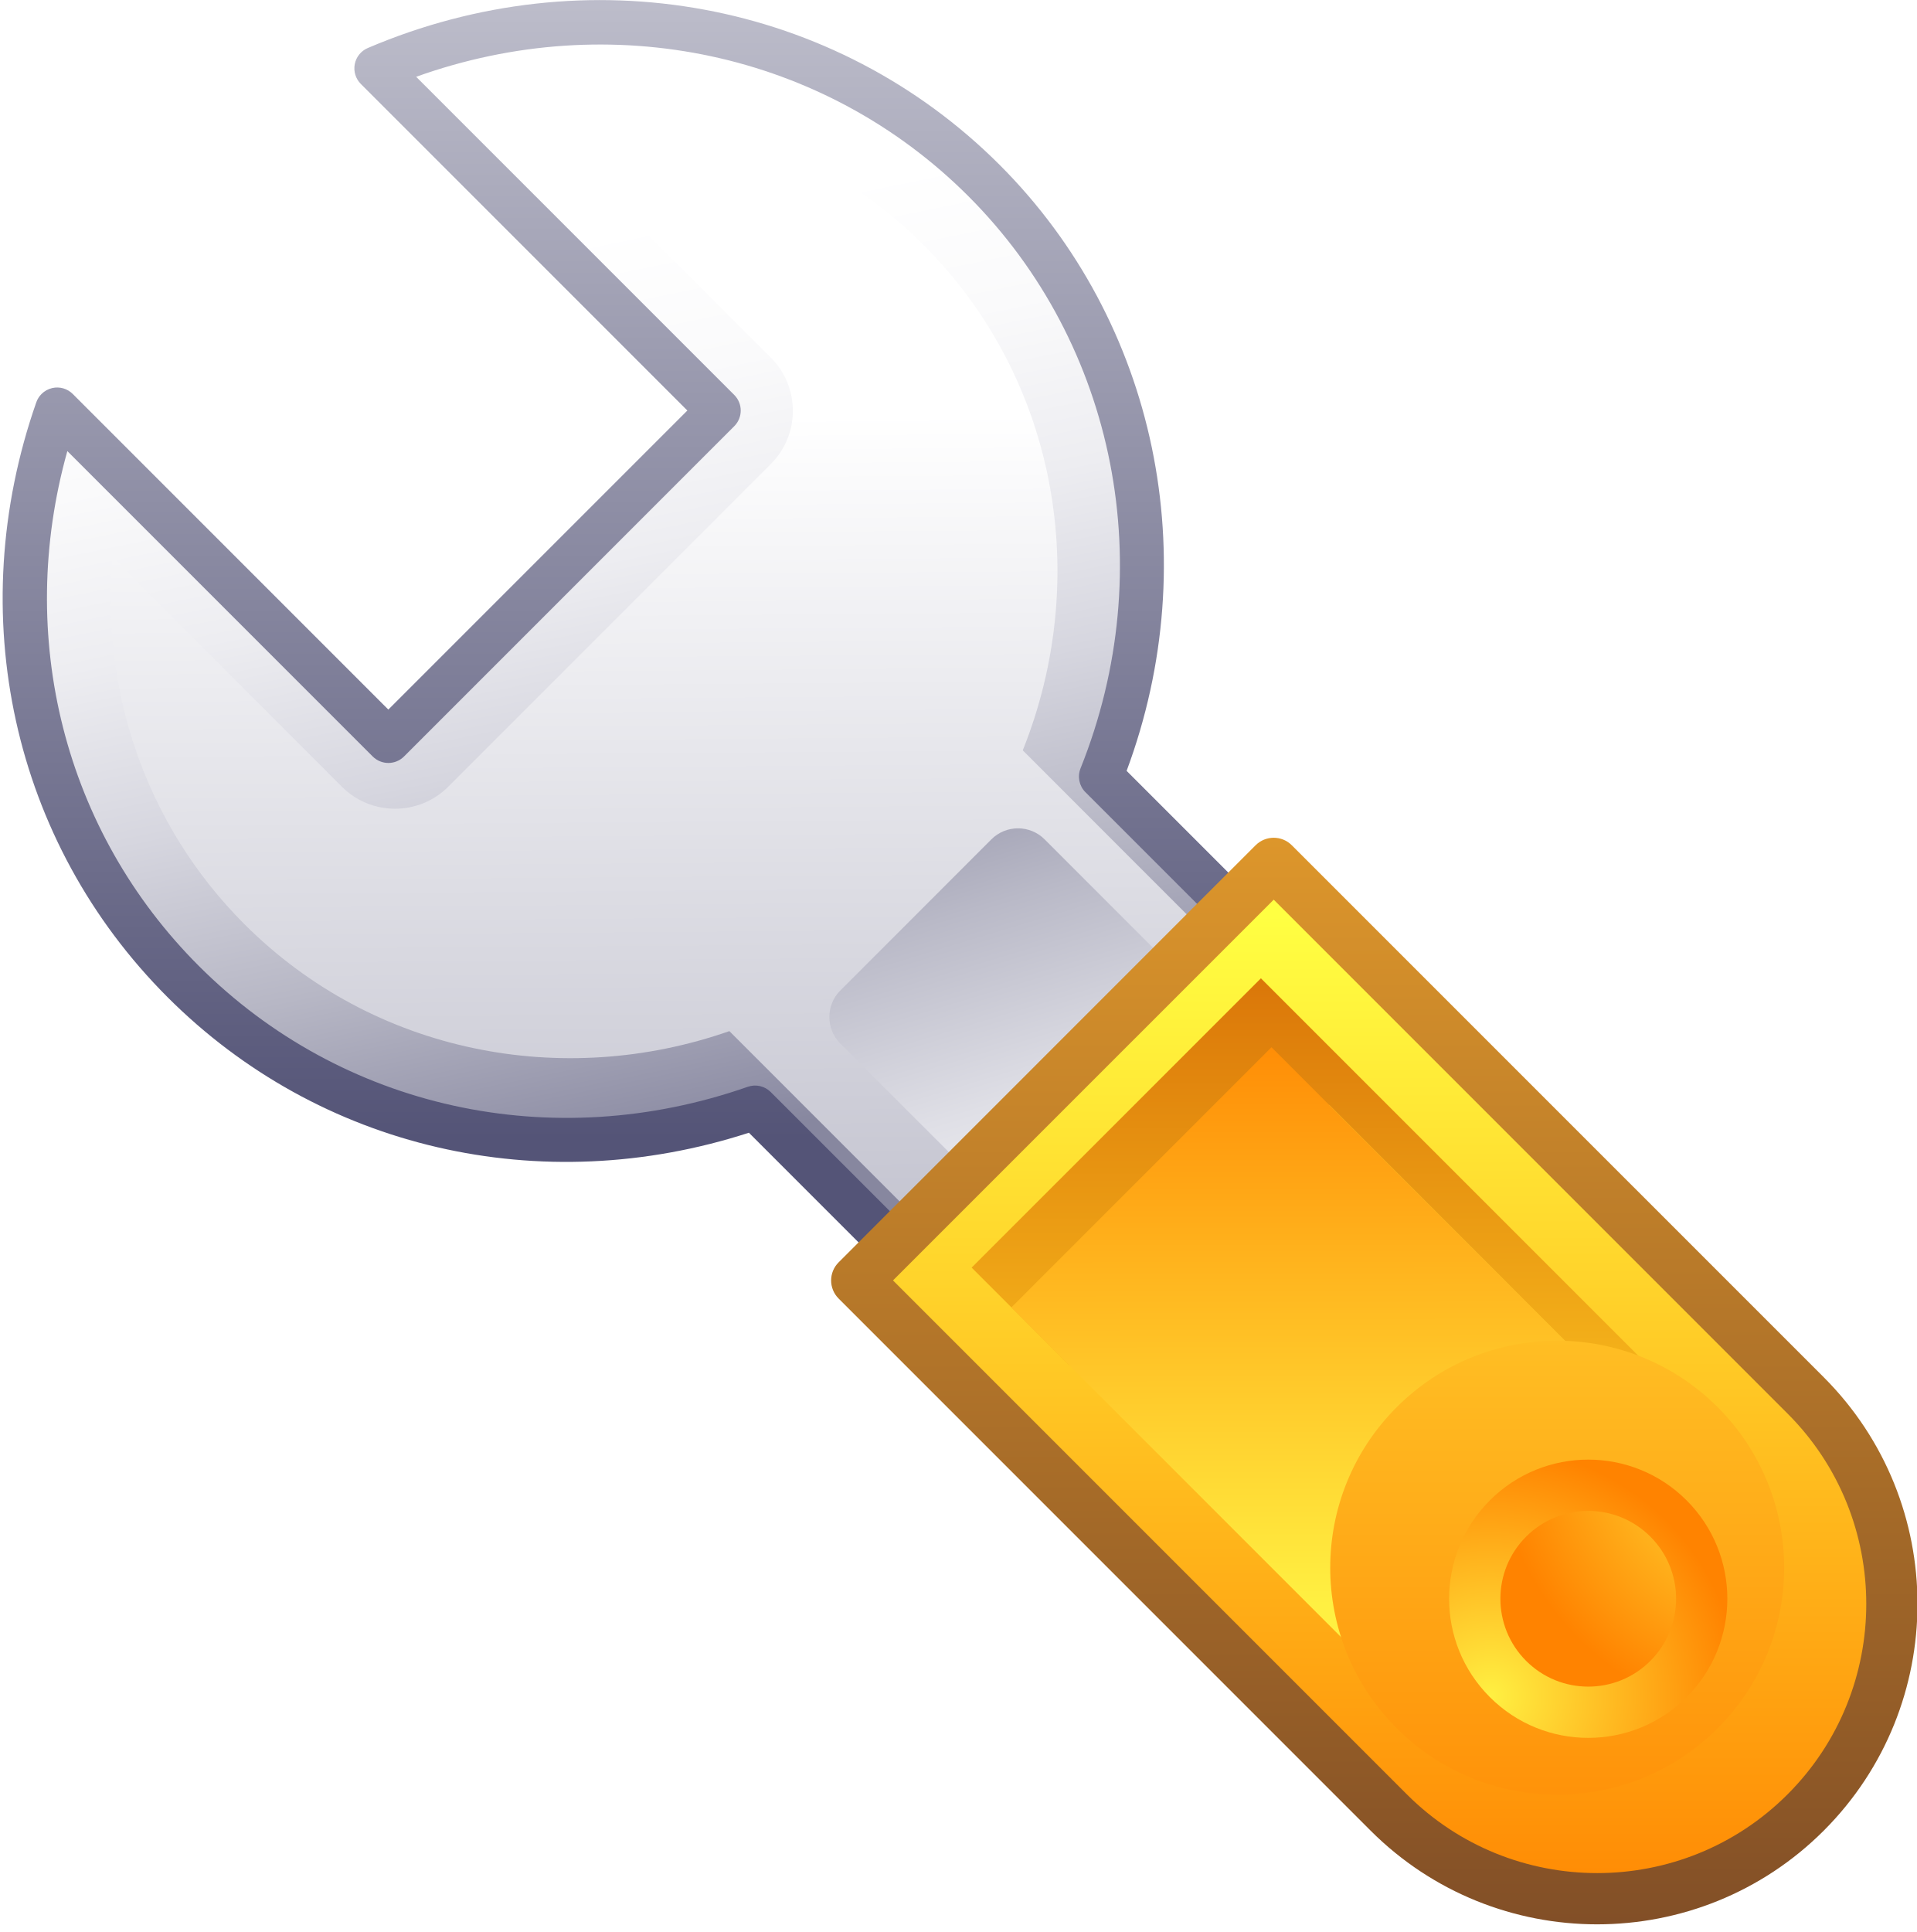
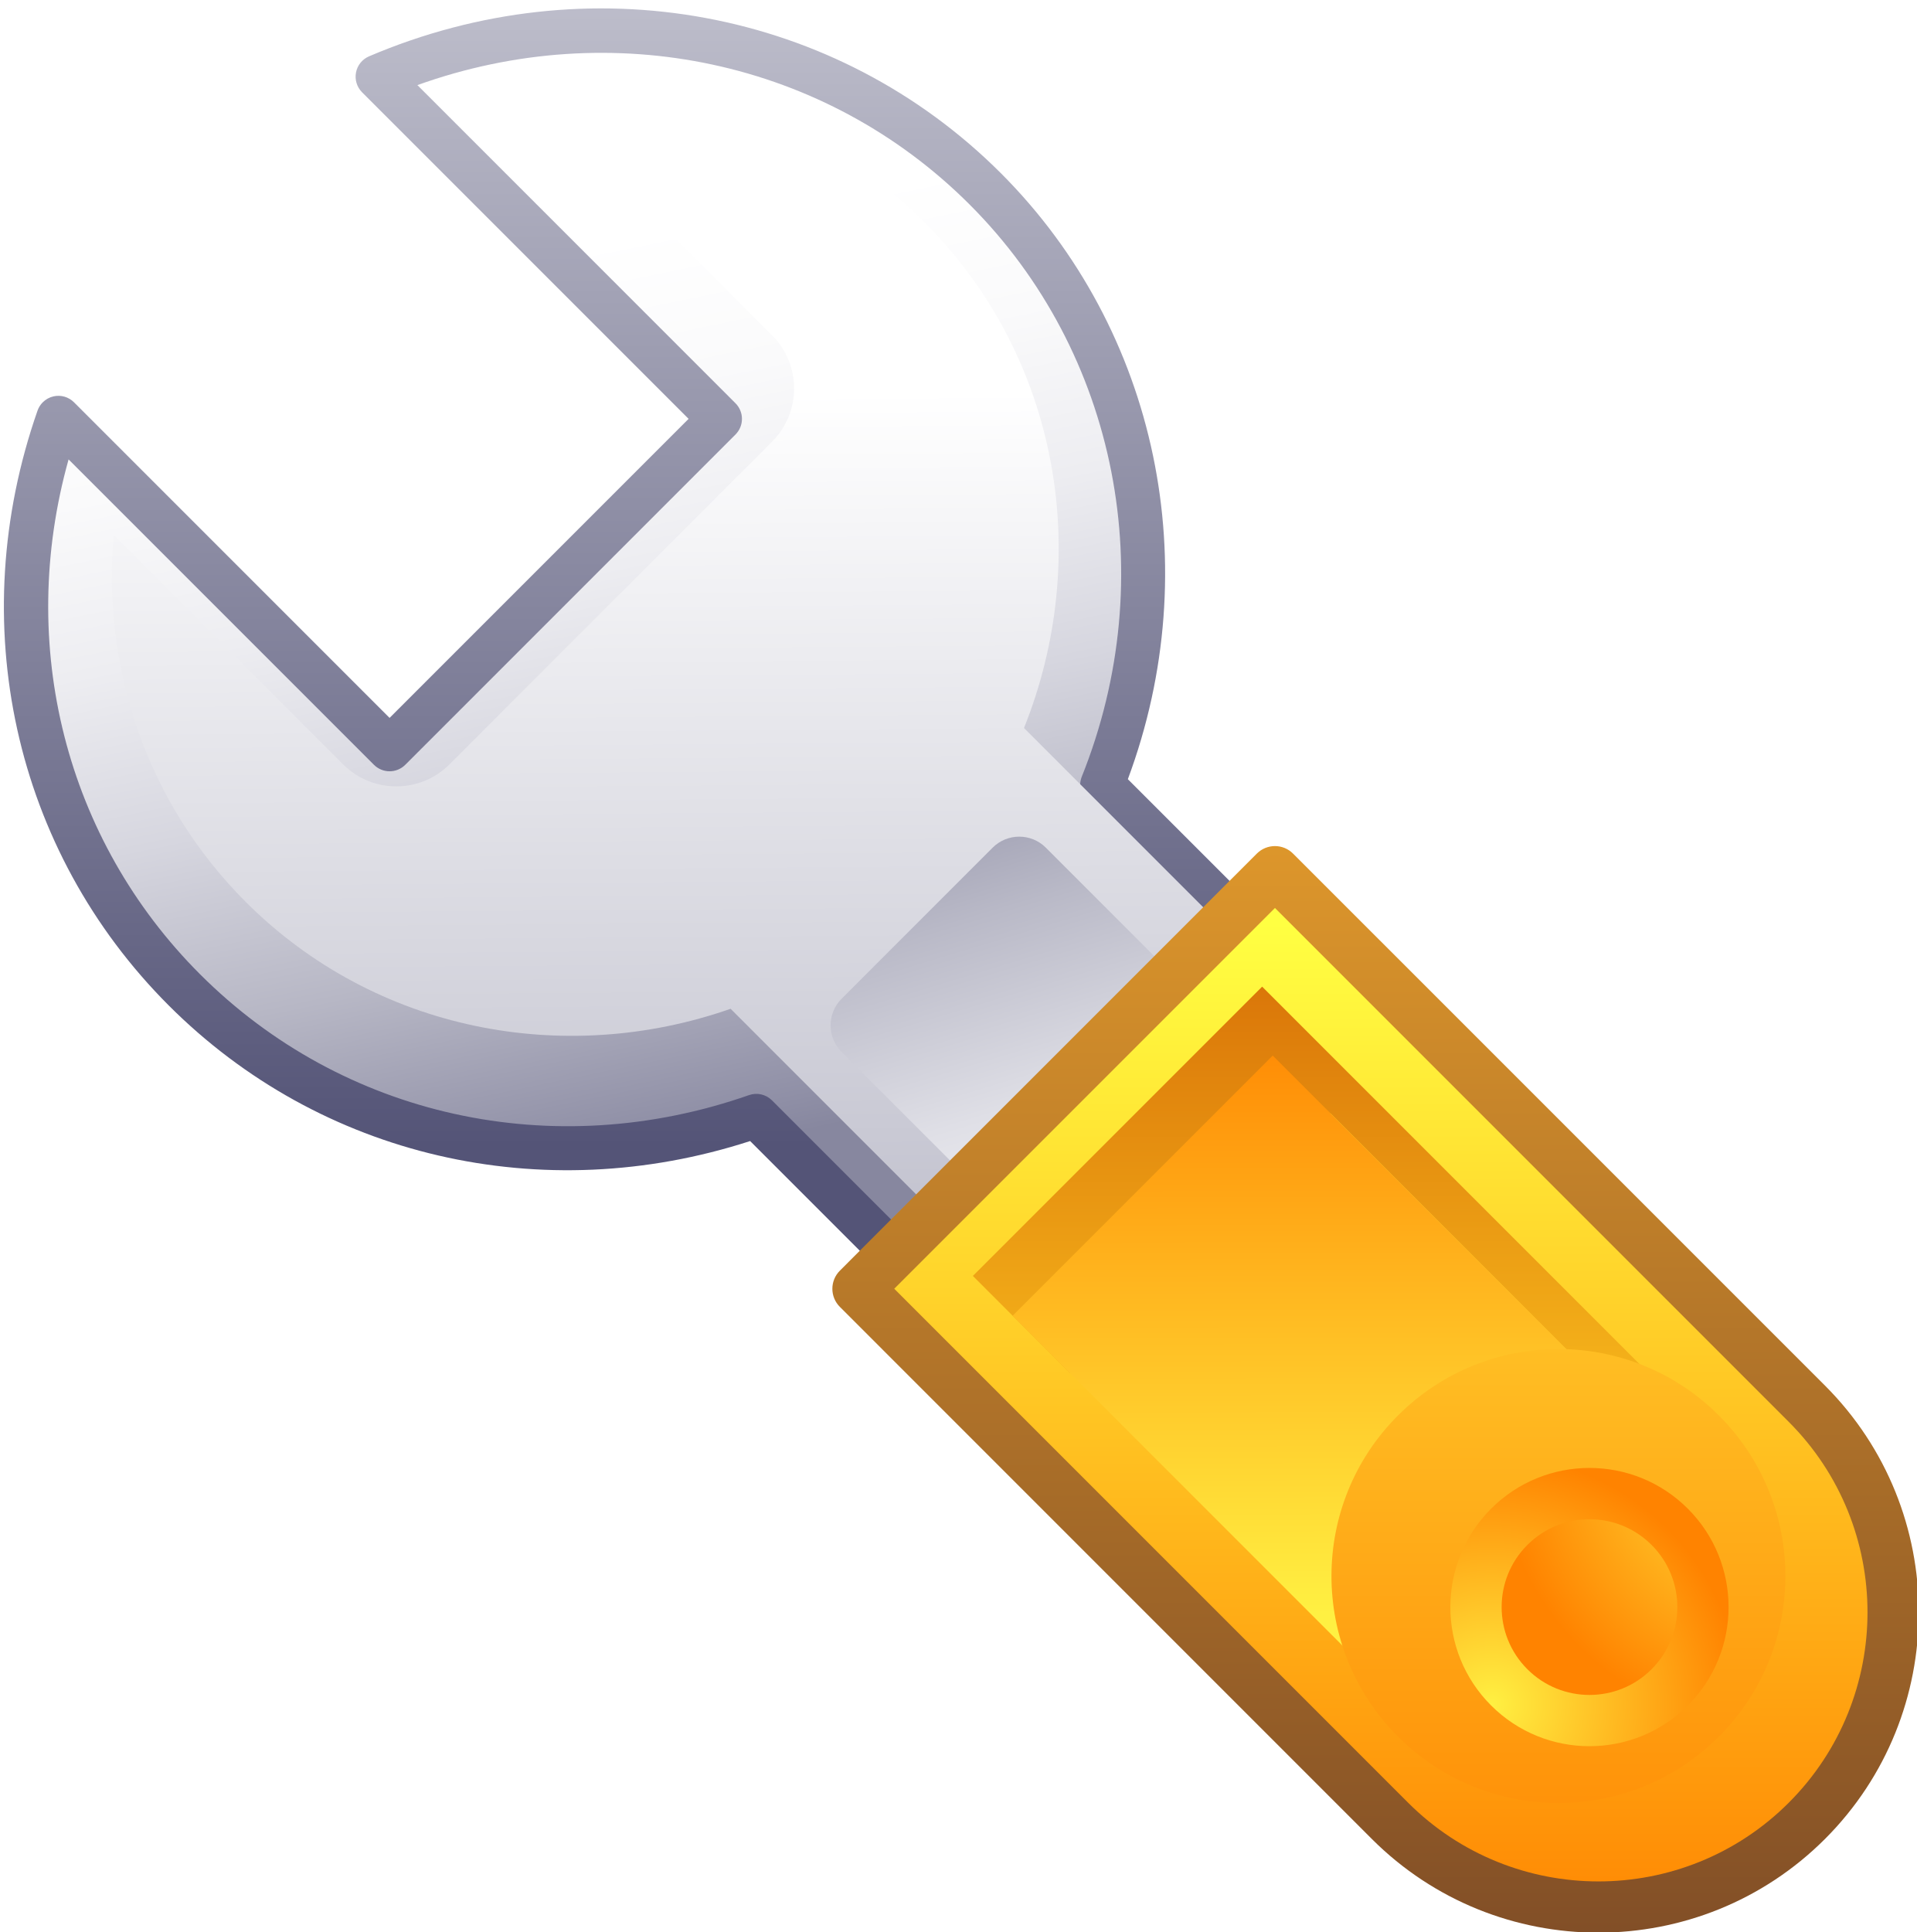
- <svg xmlns="http://www.w3.org/2000/svg" xmlns:xlink="http://www.w3.org/1999/xlink" width="125" height="126" viewBox="0.378 -0.411 125 126" overflow="visible" enable-background="new 0.378 -0.411 125 126" xml:space="preserve" id="svg1">
+ <svg xmlns="http://www.w3.org/2000/svg" xmlns:xlink="http://www.w3.org/1999/xlink" version="1.0" width="125" height="126" viewBox="0.378 -0.411 125 126" id="svg1" xml:space="preserve" style="overflow:visible">
  <defs id="defs257">
-     <linearGradient xlink:href="#XMLID_1_" id="linearGradient1508" gradientUnits="userSpaceOnUse" x1="75.393" y1="82.644" x2="54.015" y2="81.499" />
-     <linearGradient xlink:href="#XMLID_2_" id="linearGradient1509" gradientUnits="userSpaceOnUse" x1="89.023" y1="104.07" x2="60.771" y2="61.31" />
-     <linearGradient xlink:href="#XMLID_3_" id="linearGradient1510" gradientUnits="userSpaceOnUse" x1="70.875" y1="26.533" x2="67.821" y2="88.005" />
-     <linearGradient xlink:href="#XMLID_4_" id="linearGradient1511" gradientUnits="userSpaceOnUse" x1="69.877" y1="73.993" x2="69.877" y2="4.122" />
-     <linearGradient xlink:href="#XMLID_5_" id="linearGradient1512" gradientUnits="userSpaceOnUse" x1="69.877" y1="44.162" x2="71.404" y2="123.193" />
-     <linearGradient xlink:href="#XMLID_6_" id="linearGradient1513" gradientUnits="userSpaceOnUse" x1="69.05" y1="28.465" x2="70.568" y2="65.677" />
-     <linearGradient xlink:href="#XMLID_7_" id="linearGradient1514" gradientUnits="userSpaceOnUse" x1="65.359" y1="26.551" x2="64.596" y2="51.749" />
-     <linearGradient xlink:href="#XMLID_8_" id="linearGradient1515" gradientUnits="userSpaceOnUse" x1="27.198" y1="51.623" x2="35.216" y2="90.618" />
-     <linearGradient xlink:href="#XMLID_9_" id="linearGradient1516" gradientUnits="userSpaceOnUse" x1="33.332" y1="10.305" x2="33.332" y2="91.408" />
-     <linearGradient xlink:href="#XMLID_10_" id="linearGradient1517" gradientUnits="userSpaceOnUse" x1="31.775" y1="59.921" x2="32.56" y2="162.325" />
-     <linearGradient xlink:href="#XMLID_11_" id="linearGradient1518" gradientUnits="userSpaceOnUse" x1="51.968" y1="98.746" x2="43.654" y2="71.244" />
-     <linearGradient xlink:href="#XMLID_12_" id="linearGradient1519" gradientUnits="userSpaceOnUse" x1="59.658" y1="81.635" x2="59.658" y2="126.958" />
-     <linearGradient xlink:href="#XMLID_13_" id="linearGradient1520" gradientUnits="userSpaceOnUse" x1="59.819" y1="132.788" x2="59.819" y2="77.71" />
-     <linearGradient xlink:href="#XMLID_14_" id="linearGradient1521" gradientUnits="userSpaceOnUse" x1="59.27" y1="108.168" x2="59.27" y2="75.704" />
-     <linearGradient xlink:href="#XMLID_15_" id="linearGradient1522" gradientUnits="userSpaceOnUse" x1="60.141" y1="111.697" x2="60.12" y2="84.805" />
-     <linearGradient xlink:href="#XMLID_16_" id="linearGradient1523" gradientUnits="userSpaceOnUse" x1="67.614" y1="77.2" x2="67.614" y2="127.211" />
-     <radialGradient xlink:href="#XMLID_17_" id="radialGradient1524" gradientUnits="userSpaceOnUse" gradientTransform="matrix(0.7071,0.7071,-0.7071,0.7071,4056.030,-1260.950)" cx="-1848.89" cy="3795.78" fx="-1848.89" fy="3795.78" r="10.854" />
-     <radialGradient xlink:href="#XMLID_18_" id="radialGradient1525" gradientUnits="userSpaceOnUse" gradientTransform="matrix(0.7071,0.7071,-0.7071,0.7071,4056.030,-1260.950)" cx="-1847.93" cy="3778.9" fx="-1847.93" fy="3778.9" r="12.426" />
+     <linearGradient x1="51.968" y1="98.746" x2="43.654" y2="71.244" id="XMLID_11_" gradientUnits="userSpaceOnUse">
+       <stop id="stop131" style="stop-color:#ffffff;stop-opacity:1" offset="0" />
+       <stop id="stop133" style="stop-color:#f6f6f8;stop-opacity:1" offset="0.147" />
+       <stop id="stop135" style="stop-color:#dfdfe6;stop-opacity:1" offset="0.382" />
+       <stop id="stop137" style="stop-color:#b9b9c7;stop-opacity:1" offset="0.675" />
+       <stop id="stop139" style="stop-color:#87879f;stop-opacity:1" offset="1" />
+     </linearGradient>
+     <linearGradient x1="31.775" y1="59.921" x2="32.56" y2="162.325" id="XMLID_10_" gradientUnits="userSpaceOnUse">
+       <stop id="stop122" style="stop-color:#ffffff;stop-opacity:1" offset="0" />
+       <stop id="stop124" style="stop-color:#545477;stop-opacity:1" offset="1" />
+     </linearGradient>
+     <linearGradient x1="33.332" y1="10.305" x2="33.332" y2="91.408" id="XMLID_9_" gradientUnits="userSpaceOnUse">
+       <stop id="stop113" style="stop-color:#ffffff;stop-opacity:1" offset="0" />
+       <stop id="stop115" style="stop-color:#545477;stop-opacity:1" offset="1" />
+     </linearGradient>
+     <linearGradient x1="27.198" y1="51.624" x2="35.216" y2="90.618" id="XMLID_8_" gradientUnits="userSpaceOnUse">
+       <stop id="stop92" style="stop-color:#ffffff;stop-opacity:1" offset="0" />
+       <stop id="stop94" style="stop-color:#fafafb;stop-opacity:1" offset="0.167" />
+       <stop id="stop96" style="stop-color:#ededf1;stop-opacity:1" offset="0.354" />
+       <stop id="stop98" style="stop-color:#d6d6df;stop-opacity:1" offset="0.551" />
+       <stop id="stop100" style="stop-color:#b7b7c5;stop-opacity:1" offset="0.755" />
+       <stop id="stop102" style="stop-color:#8f8fa6;stop-opacity:1" offset="0.962" />
+       <stop id="stop104" style="stop-color:#87879f;stop-opacity:1" offset="1" />
+     </linearGradient>
+     <radialGradient cx="-1847.93" cy="3778.9" r="12.426" fx="-1847.93" fy="3778.9" id="XMLID_18_" gradientUnits="userSpaceOnUse" gradientTransform="matrix(0.7071,0.7071,-0.7071,0.7071,4056.03,-1260.95)">
+       <stop id="stop239" style="stop-color:#fff042;stop-opacity:1" offset="0" />
+       <stop id="stop241" style="stop-color:#ff8300;stop-opacity:1" offset="1" />
+     </radialGradient>
+     <radialGradient cx="-1848.89" cy="3795.78" r="10.854" fx="-1848.89" fy="3795.78" id="XMLID_17_" gradientUnits="userSpaceOnUse" gradientTransform="matrix(0.7071,0.7071,-0.7071,0.7071,4056.03,-1260.95)">
+       <stop id="stop224" style="stop-color:#fff042;stop-opacity:1" offset="0" />
+       <stop id="stop226" style="stop-color:#ff8300;stop-opacity:1" offset="1" />
+     </radialGradient>
+     <linearGradient x1="67.614" y1="77.2" x2="67.614" y2="127.211" id="XMLID_16_" gradientUnits="userSpaceOnUse">
+       <stop id="stop209" style="stop-color:#fff042;stop-opacity:1" offset="0" />
+       <stop id="stop211" style="stop-color:#ff8300;stop-opacity:1" offset="1" />
+     </linearGradient>
+     <linearGradient x1="60.141" y1="111.697" x2="60.12" y2="84.805" id="XMLID_15_" gradientUnits="userSpaceOnUse">
+       <stop id="stop194" style="stop-color:#fff042;stop-opacity:1" offset="0" />
+       <stop id="stop196" style="stop-color:#ff8300;stop-opacity:1" offset="1" />
+     </linearGradient>
+     <linearGradient x1="59.27" y1="108.168" x2="59.27" y2="75.704" id="XMLID_14_" gradientUnits="userSpaceOnUse">
+       <stop id="stop179" style="stop-color:#ffca21;stop-opacity:1" offset="0" />
+       <stop id="stop181" style="stop-color:#cd5800;stop-opacity:1" offset="1" />
+     </linearGradient>
+     <linearGradient x1="59.819" y1="132.788" x2="59.819" y2="77.71" id="XMLID_13_" gradientUnits="userSpaceOnUse">
+       <stop id="stop164" style="stop-color:#744426;stop-opacity:1" offset="0" />
+       <stop id="stop166" style="stop-color:#de972b;stop-opacity:1" offset="1" />
+     </linearGradient>
+     <linearGradient x1="59.658" y1="81.635" x2="59.658" y2="126.958" id="XMLID_12_" gradientUnits="userSpaceOnUse">
+       <stop id="stop149" style="stop-color:#ffff42;stop-opacity:1" offset="0" />
+       <stop id="stop151" style="stop-color:#ff8300;stop-opacity:1" offset="1" />
+     </linearGradient>
+     <linearGradient x1="75.393" y1="82.645" x2="54.015" y2="81.499" id="linearGradient1508" xlink:href="#XMLID_1_" gradientUnits="userSpaceOnUse" />
+     <linearGradient x1="89.023" y1="104.07" x2="60.771" y2="61.31" id="linearGradient1509" xlink:href="#XMLID_2_" gradientUnits="userSpaceOnUse" />
+     <linearGradient x1="70.875" y1="26.533" x2="67.821" y2="88.005" id="linearGradient1510" xlink:href="#XMLID_3_" gradientUnits="userSpaceOnUse" />
+     <linearGradient x1="69.877" y1="73.993" x2="69.877" y2="4.122" id="linearGradient1511" xlink:href="#XMLID_4_" gradientUnits="userSpaceOnUse" />
+     <linearGradient x1="69.877" y1="44.162" x2="71.404" y2="123.193" id="linearGradient1512" xlink:href="#XMLID_5_" gradientUnits="userSpaceOnUse" />
+     <linearGradient x1="69.05" y1="28.465" x2="70.568" y2="65.677" id="linearGradient1513" xlink:href="#XMLID_6_" gradientUnits="userSpaceOnUse" />
+     <linearGradient x1="65.359" y1="26.551" x2="64.596" y2="51.749" id="linearGradient1514" xlink:href="#XMLID_7_" gradientUnits="userSpaceOnUse" />
+     <linearGradient x1="27.198" y1="51.624" x2="35.216" y2="90.618" id="linearGradient1515" xlink:href="#XMLID_8_" gradientUnits="userSpaceOnUse" />
+     <linearGradient x1="33.332" y1="10.305" x2="33.332" y2="91.408" id="linearGradient1516" xlink:href="#XMLID_9_" gradientUnits="userSpaceOnUse" />
+     <linearGradient x1="31.775" y1="59.921" x2="32.56" y2="162.325" id="linearGradient1517" xlink:href="#XMLID_10_" gradientUnits="userSpaceOnUse" gradientTransform="translate(0,-1.334563)" />
+     <linearGradient x1="51.968" y1="98.746" x2="43.654" y2="71.244" id="linearGradient1518" xlink:href="#XMLID_11_" gradientUnits="userSpaceOnUse" />
+     <linearGradient x1="59.658" y1="81.635" x2="59.658" y2="126.958" id="linearGradient1519" xlink:href="#XMLID_12_" gradientUnits="userSpaceOnUse" />
+     <linearGradient x1="59.819" y1="132.788" x2="59.819" y2="77.71" id="linearGradient1520" xlink:href="#XMLID_13_" gradientUnits="userSpaceOnUse" />
+     <linearGradient x1="59.27" y1="108.168" x2="59.27" y2="75.704" id="linearGradient1521" xlink:href="#XMLID_14_" gradientUnits="userSpaceOnUse" />
+     <linearGradient x1="60.141" y1="111.697" x2="60.12" y2="84.805" id="linearGradient1522" xlink:href="#XMLID_15_" gradientUnits="userSpaceOnUse" />
+     <linearGradient x1="67.614" y1="77.2" x2="67.614" y2="127.211" id="linearGradient1523" xlink:href="#XMLID_16_" gradientUnits="userSpaceOnUse" />
+     <radialGradient cx="-1848.89" cy="3795.78" r="10.854" fx="-1848.89" fy="3795.78" id="radialGradient1524" xlink:href="#XMLID_17_" gradientUnits="userSpaceOnUse" gradientTransform="matrix(0.7071,0.7071,-0.7071,0.7071,4056.03,-1260.95)" />
+     <radialGradient cx="-1847.93" cy="3778.9" r="12.426" fx="-1847.93" fy="3778.9" id="radialGradient1525" xlink:href="#XMLID_18_" gradientUnits="userSpaceOnUse" gradientTransform="matrix(0.7071,0.7071,-0.7071,0.7071,4056.03,-1260.95)" />
+     <linearGradient x1="27.198" y1="51.624" x2="35.216" y2="90.618" id="linearGradient2670" xlink:href="#XMLID_8_" gradientUnits="userSpaceOnUse" gradientTransform="translate(-15.21507,-22.55091)" />
+     <linearGradient x1="33.332" y1="10.305" x2="33.332" y2="91.408" id="linearGradient2672" xlink:href="#XMLID_9_" gradientUnits="userSpaceOnUse" gradientTransform="translate(-15.21507,-22.55091)" />
+     <linearGradient x1="31.775" y1="59.921" x2="32.56" y2="162.325" id="linearGradient2674" xlink:href="#XMLID_10_" gradientUnits="userSpaceOnUse" gradientTransform="translate(-15.21507,-23.88547)" />
+     <linearGradient x1="51.968" y1="98.746" x2="43.654" y2="71.244" id="linearGradient2676" xlink:href="#XMLID_11_" gradientUnits="userSpaceOnUse" gradientTransform="translate(-15.21507,-22.55091)" />
+     <linearGradient x1="59.658" y1="81.635" x2="59.658" y2="126.958" id="linearGradient2678" xlink:href="#XMLID_12_" gradientUnits="userSpaceOnUse" />
+     <linearGradient x1="59.819" y1="132.788" x2="59.819" y2="77.71" id="linearGradient2680" xlink:href="#XMLID_13_" gradientUnits="userSpaceOnUse" />
+     <linearGradient x1="59.27" y1="108.168" x2="59.27" y2="75.704" id="linearGradient2682" xlink:href="#XMLID_14_" gradientUnits="userSpaceOnUse" />
+     <linearGradient x1="60.141" y1="111.697" x2="60.12" y2="84.805" id="linearGradient2684" xlink:href="#XMLID_15_" gradientUnits="userSpaceOnUse" />
+     <linearGradient x1="67.614" y1="77.2" x2="67.614" y2="127.211" id="linearGradient2686" xlink:href="#XMLID_16_" gradientUnits="userSpaceOnUse" />
+     <radialGradient cx="-1848.89" cy="3795.78" r="10.854" fx="-1848.89" fy="3795.78" id="radialGradient2688" xlink:href="#XMLID_17_" gradientUnits="userSpaceOnUse" gradientTransform="matrix(0.7071,0.7071,-0.7071,0.7071,4056.03,-1260.95)" />
+     <radialGradient cx="-1847.93" cy="3778.9" r="12.426" fx="-1847.93" fy="3778.9" id="radialGradient2690" xlink:href="#XMLID_18_" gradientUnits="userSpaceOnUse" gradientTransform="matrix(0.7071,0.7071,-0.7071,0.7071,4056.03,-1260.95)" />
  </defs>
-   <g id="g86" transform="matrix(1.498618,0,0,1.498618,0.621374,-63.11986)">
-     <g id="g88">
-       <linearGradient id="XMLID_8_" gradientUnits="userSpaceOnUse" x1="27.198" y1="51.624" x2="35.216" y2="90.618">
-         <stop offset="0" style="stop-color:rgb(255,255,255)" id="stop92" />
-         <stop offset="0.167" style="stop-color:rgb(250,250,251)" id="stop94" />
-         <stop offset="0.354" style="stop-color:rgb(237,237,241)" id="stop96" />
-         <stop offset="0.551" style="stop-color:rgb(214,214,223)" id="stop98" />
-         <stop offset="0.755" style="stop-color:rgb(183,183,197)" id="stop100" />
-         <stop offset="0.962" style="stop-color:rgb(143,143,166)" id="stop102" />
-         <stop offset="1" style="stop-color:rgb(135,135,159)" id="stop104" />
-       </linearGradient>
-       <path d="M 65.983,93.86 L 47.763,75.64 C 51.275,66.881 49.603,56.637 42.67,49.703 C 35.599,42.634 25.091,41.032 16.222,44.819 L 31.115,59.71 L 16.74,74.085 L 2.326,59.669 C -0.654,68.188 1.151,77.901 7.812,84.561 C 14.472,91.221 24.185,93.028 32.703,90.048 L 51.249,108.594 L 65.983,93.86 z " style="fill:url(#linearGradient1515)" id="path107" />
-       <path d="M 19.761,74.757 L 31.95,62.569 L 30.103,60.722 L 17.915,72.91 L 19.761,74.757 z " style="fill:none" id="path109" />
-       <linearGradient id="XMLID_9_" gradientUnits="userSpaceOnUse" x1="33.332" y1="10.305" x2="33.332" y2="91.408">
-         <stop offset="0" style="stop-color:rgb(255,255,255)" id="stop113" />
-         <stop offset="1" style="stop-color:rgb(84,84,119)" id="stop115" />
-       </linearGradient>
-       <path d="M 43.35,49.022 C 36.183,41.857 25.387,39.86 15.846,43.934 C 15.552,44.059 15.339,44.323 15.279,44.636 C 15.218,44.949 15.318,45.273 15.544,45.499 C 15.544,45.499 28.515,58.471 29.755,59.71 C 28.582,60.883 17.915,71.551 16.74,72.724 C 15.506,71.489 3.005,58.99 3.005,58.99 C 2.771,58.755 2.434,58.658 2.111,58.732 C 1.931,58.773 1.771,58.864 1.645,58.99 C 1.544,59.091 1.466,59.213 1.417,59.353 C -1.808,68.571 0.382,78.492 7.132,85.242 C 13.738,91.848 23.383,94.073 32.434,91.139 C 33.226,91.932 50.57,109.274 50.57,109.274 C 50.945,109.65 51.553,109.65 51.929,109.274 L 66.664,94.541 C 67.039,94.166 67.039,93.556 66.664,93.18 C 66.664,93.18 49.705,76.221 48.874,75.391 C 52.317,66.149 50.191,55.866 43.35,49.022 z M 41.989,50.385 C 48.434,56.83 50.351,66.604 46.869,75.281 C 46.726,75.639 46.809,76.049 47.082,76.32 C 47.082,76.32 63.341,92.58 64.623,93.86 C 63.444,95.038 52.427,106.055 51.249,107.231 C 49.967,105.951 33.384,89.368 33.384,89.368 C 33.123,89.106 32.734,89.018 32.385,89.14 C 23.87,92.118 14.714,90.102 8.491,83.88 C 2.63,78.02 0.505,69.556 2.769,61.475 C 4.681,63.387 16.061,74.766 16.061,74.766 C 16.437,75.141 17.046,75.141 17.422,74.766 L 31.796,60.392 C 32.172,60.016 32.172,59.407 31.796,59.031 C 31.796,59.031 19.76,46.995 17.951,45.186 C 26.419,42.148 35.717,44.111 41.989,50.385 z " style="fill:url(#linearGradient1516)" id="path118" />
-       <linearGradient id="XMLID_10_" gradientUnits="userSpaceOnUse" x1="31.775" y1="59.921" x2="32.56" y2="162.325">
-         <stop offset="0" style="stop-color:rgb(255,255,255)" id="stop122" />
-         <stop offset="1" style="stop-color:rgb(84,84,119)" id="stop124" />
-       </linearGradient>
-       <path d="M 44.354,74.498 C 47.331,67.071 45.914,58.386 40.035,52.505 C 35.394,47.865 29.009,46.006 22.872,46.891 L 33.389,57.408 C 34.667,58.687 34.667,60.759 33.389,62.037 L 19.347,76.081 C 18.069,77.358 15.995,77.358 14.718,76.081 L 4.728,66.089 C 4.231,71.853 6.137,77.723 10.478,82.065 C 16.125,87.711 24.362,89.243 31.584,86.717 L 51.262,106.396 L 59.095,89.24 L 44.354,74.498 z " style="fill:url(#linearGradient1517)" id="path127" />
-       <linearGradient id="XMLID_11_" gradientUnits="userSpaceOnUse" x1="51.968" y1="98.746" x2="43.654" y2="71.244">
-         <stop offset="0" style="stop-color:rgb(255,255,255)" id="stop131" />
-         <stop offset="0.147" style="stop-color:rgb(246,246,248)" id="stop133" />
-         <stop offset="0.382" style="stop-color:rgb(223,223,230)" id="stop135" />
-         <stop offset="0.675" style="stop-color:rgb(185,185,199)" id="stop137" />
-         <stop offset="1" style="stop-color:rgb(135,135,159)" id="stop139" />
-       </linearGradient>
-       <path d="M 56.769,105.303 C 56.129,105.943 55.095,105.943 54.455,105.303 L 36.414,87.261 C 35.776,86.621 35.776,85.586 36.414,84.948 L 42.989,78.371 C 43.629,77.732 44.664,77.732 45.304,78.371 L 63.345,96.414 C 63.984,97.053 63.984,98.089 63.345,98.727 L 56.769,105.303 z " style="fill:url(#linearGradient1518)" id="path142" />
-     </g>
-     <g id="g145">
-       <linearGradient id="XMLID_12_" gradientUnits="userSpaceOnUse" x1="59.658" y1="81.635" x2="59.658" y2="126.958">
-         <stop offset="0" style="stop-color:rgb(255,255,66)" id="stop149" />
-         <stop offset="1" style="stop-color:rgb(255,131,0)" id="stop151" />
-       </linearGradient>
-       <path d="M 78.431,102.573 L 55.277,79.418 L 37.127,97.566 L 60.282,120.72 C 65.294,125.732 73.419,125.732 78.43,120.72 C 83.441,115.708 83.441,107.584 78.431,102.573 z " style="fill:url(#linearGradient1519)" id="path160" />
-       <linearGradient id="XMLID_13_" gradientUnits="userSpaceOnUse" x1="59.819" y1="132.788" x2="59.819" y2="77.71">
-         <stop offset="0" style="stop-color:rgb(116,68,38)" id="stop164" />
-         <stop offset="1" style="stop-color:rgb(222,151,43)" id="stop166" />
-       </linearGradient>
-       <path d="M 56.065,78.63 C 55.63,78.193 54.925,78.193 54.487,78.63 L 36.34,96.779 C 35.904,97.215 35.904,97.921 36.34,98.356 L 59.493,121.51 C 64.931,126.948 73.779,126.948 79.219,121.509 C 84.657,116.07 84.657,107.222 79.219,101.782 L 56.065,78.63 z M 77.642,103.361 C 82.21,107.929 82.21,115.364 77.642,119.932 C 73.074,124.501 65.64,124.5 61.072,119.932 C 61.072,119.932 40.226,99.085 38.706,97.566 C 40.085,96.189 53.899,82.374 55.277,80.996 C 56.796,82.516 77.642,103.361 77.642,103.361 z " style="fill:url(#linearGradient1520)" id="path175" />
-       <linearGradient id="XMLID_14_" gradientUnits="userSpaceOnUse" x1="59.27" y1="108.168" x2="59.27" y2="75.704">
-         <stop offset="0" style="stop-color:rgb(255,202,33)" id="stop179" />
-         <stop offset="1" style="stop-color:rgb(205,88,0)" id="stop181" />
-       </linearGradient>
-       <path d="M 74.268,106.506 C 75.273,107.512 75.987,108.698 76.411,109.961 C 76.453,107.629 75.585,105.284 73.806,103.506 L 54.719,84.419 L 42.129,97.009 L 46.37,101.25 L 57.69,89.929 L 74.268,106.506 z " style="fill:url(#linearGradient1521)" id="path190" />
-       <linearGradient id="XMLID_15_" gradientUnits="userSpaceOnUse" x1="60.141" y1="111.697" x2="60.12" y2="84.805">
-         <stop offset="0" style="stop-color:rgb(255,240,66)" id="stop194" />
-         <stop offset="1" style="stop-color:rgb(255,131,0)" id="stop196" />
-       </linearGradient>
-       <path d="M 73.805,116.096 C 75.504,114.399 76.369,112.186 76.41,109.961 C 75.986,108.698 75.272,107.512 74.267,106.506 L 55.18,87.419 L 43.86,98.739 L 61.215,116.096 C 64.692,119.573 70.329,119.573 73.805,116.096 z " style="fill:url(#linearGradient1522)" id="path205" />
-       <linearGradient id="XMLID_16_" gradientUnits="userSpaceOnUse" x1="67.614" y1="77.2" x2="67.614" y2="127.211">
-         <stop offset="0" style="stop-color:rgb(255,240,66)" id="stop209" />
-         <stop offset="1" style="stop-color:rgb(255,131,0)" id="stop211" />
-       </linearGradient>
-       <path d="M 74.6,117.055 C 70.743,120.911 64.488,120.911 60.63,117.054 C 56.772,113.197 56.772,106.941 60.63,103.083 C 64.488,99.225 70.743,99.225 74.6,103.083 C 78.458,106.941 78.458,113.196 74.6,117.055 z " style="fill:url(#linearGradient1523)" id="path220" />
-       <radialGradient id="XMLID_17_" cx="-1848.89" cy="3795.78" r="10.854" fx="-1848.89" fy="3795.78" gradientTransform="matrix(0.7071,0.7071,-0.7071,0.7071,4056.030,-1260.950)" gradientUnits="userSpaceOnUse">
-         <stop offset="0" style="stop-color:rgb(255,240,66)" id="stop224" />
-         <stop offset="1" style="stop-color:rgb(255,131,0)" id="stop226" />
-       </radialGradient>
-       <path d="M 73.248,115.701 C 70.885,118.065 67.049,118.065 64.685,115.701 C 62.319,113.338 62.32,109.503 64.685,107.138 C 67.048,104.774 70.884,104.773 73.248,107.138 C 75.612,109.503 75.612,113.338 73.248,115.701 z " style="fill:url(#radialGradient1524)" id="path235" />
-       <radialGradient id="XMLID_18_" cx="-1847.93" cy="3778.9" r="12.426" fx="-1847.93" fy="3778.9" gradientTransform="matrix(0.7071,0.7071,-0.7071,0.7071,4056.030,-1260.950)" gradientUnits="userSpaceOnUse">
-         <stop offset="0" style="stop-color:rgb(255,240,66)" id="stop239" />
-         <stop offset="1" style="stop-color:rgb(255,131,0)" id="stop241" />
-       </radialGradient>
-       <path d="M 71.67,114.124 C 70.178,115.617 67.757,115.617 66.263,114.123 C 64.77,112.63 64.77,110.209 66.263,108.716 C 67.757,107.224 70.178,107.224 71.67,108.716 C 73.164,110.209 73.164,112.63 71.67,114.124 z " style="fill:url(#radialGradient1525)" id="path250" />
-     </g>
+   <g transform="matrix(1.498618,0,0,1.498618,0.621374,-63.11986)" id="g86">
+ 			
+ 
+ 			
+ 
+ 		</g>
+   <g transform="matrix(1.498618,0,0,1.498618,23.50352,-28.78182)" id="g88">
+     <linearGradient x1="27.198" y1="51.624" x2="35.216" y2="90.618" id="linearGradient2575" gradientUnits="userSpaceOnUse">
+       <stop id="stop2577" style="stop-color:#ffffff;stop-opacity:1" offset="0" />
+       <stop id="stop2579" style="stop-color:#fafafb;stop-opacity:1" offset="0.167" />
+       <stop id="stop2581" style="stop-color:#ededf1;stop-opacity:1" offset="0.354" />
+       <stop id="stop2583" style="stop-color:#d6d6df;stop-opacity:1" offset="0.551" />
+       <stop id="stop2585" style="stop-color:#b7b7c5;stop-opacity:1" offset="0.755" />
+       <stop id="stop2587" style="stop-color:#8f8fa6;stop-opacity:1" offset="0.962" />
+       <stop id="stop2589" style="stop-color:#87879f;stop-opacity:1" offset="1" />
+     </linearGradient>
+     <path d="M 50.768,71.309 L 32.548,53.089 C 36.06,44.33 34.388,34.086 27.455,27.152 C 20.384,20.083 9.876,18.481 1.007,22.268 L 15.9,37.159 L 1.525,51.534 L -12.889,37.118 C -15.869,45.637 -14.064,55.35 -7.403,62.01 C -0.743,68.67 8.97,70.477 17.488,67.497 L 36.034,86.043 L 50.768,71.309 z" id="path107" style="fill:url(#linearGradient2670)" />
+     <path d="M 4.546,52.206 L 16.735,40.018 L 14.888,38.171 L 2.7,50.359 L 4.546,52.206 z" id="path109" style="fill:none" />
+     <linearGradient x1="33.332" y1="10.305" x2="33.332" y2="91.408" id="linearGradient2593" gradientUnits="userSpaceOnUse">
+       <stop id="stop2595" style="stop-color:#ffffff;stop-opacity:1" offset="0" />
+       <stop id="stop2597" style="stop-color:#545477;stop-opacity:1" offset="1" />
+     </linearGradient>
+     <path d="M 28.135,26.471 C 20.968,19.306 10.172,17.309 0.631,21.383 C 0.337,21.508 0.124,21.772 0.064,22.085 C 0.003,22.398 0.103,22.722 0.329,22.948 C 0.329,22.948 13.3,35.92 14.54,37.159 C 13.367,38.332 2.7,49 1.525,50.173 C 0.291,48.938 -12.21,36.439 -12.21,36.439 C -12.444,36.204 -12.781,36.107 -13.104,36.181 C -13.284,36.222 -13.444,36.313 -13.57,36.439 C -13.671,36.54 -13.749,36.662 -13.798,36.802 C -17.023,46.02 -14.833,55.941 -8.083,62.691 C -1.477,69.297 8.168,71.522 17.219,68.588 C 18.011,69.381 35.355,86.723 35.355,86.723 C 35.73,87.099 36.338,87.099 36.714,86.723 L 51.449,71.99 C 51.824,71.615 51.824,71.005 51.449,70.629 C 51.449,70.629 34.49,53.67 33.659,52.84 C 37.102,43.598 34.976,33.315 28.135,26.471 z M 26.774,27.834 C 33.219,34.279 35.136,44.053 31.654,52.73 C 31.511,53.088 31.594,53.498 31.867,53.769 C 31.867,53.769 48.126,70.029 49.408,71.309 C 48.229,72.487 37.212,83.504 36.034,84.68 C 34.752,83.4 18.169,66.817 18.169,66.817 C 17.908,66.555 17.519,66.467 17.17,66.589 C 8.655,69.567 -0.501,67.551 -6.724,61.329 C -12.585,55.469 -14.71,47.005 -12.446,38.924 C -10.534,40.836 0.846,52.215 0.846,52.215 C 1.222,52.59 1.831,52.59 2.207,52.215 L 16.581,37.841 C 16.957,37.465 16.957,36.856 16.581,36.48 C 16.581,36.48 4.545,24.444 2.736,22.635 C 11.204,19.597 20.502,21.56 26.774,27.834 z" id="path118" style="fill:url(#linearGradient2672)" />
+     <linearGradient x1="31.775" y1="59.921" x2="32.56" y2="162.325" id="linearGradient2600" gradientUnits="userSpaceOnUse">
+       <stop id="stop2602" style="stop-color:#ffffff;stop-opacity:1" offset="0" />
+       <stop id="stop2604" style="stop-color:#545477;stop-opacity:1" offset="1" />
+     </linearGradient>
+     <path d="M 29.139,50.613 C 32.116,43.186 30.699,34.501 24.82,28.62 C 20.179,23.98 13.794,22.121 7.657,23.006 L 18.174,33.523 C 19.452,34.802 19.452,36.874 18.174,38.152 L 4.132,52.196 C 2.854,53.473 0.78,53.473 -0.497,52.196 L -10.487,42.204 C -10.984,47.968 -9.078,53.838 -4.737,58.18 C 0.91,63.826 9.147,65.358 16.369,62.832 L 36.047,82.511 L 43.88,65.355 L 29.139,50.613 z" id="path127" style="fill:url(#linearGradient2674)" />
+     <linearGradient x1="51.968" y1="98.746" x2="43.654" y2="71.244" id="linearGradient2607" gradientUnits="userSpaceOnUse">
+       <stop id="stop2609" style="stop-color:#ffffff;stop-opacity:1" offset="0" />
+       <stop id="stop2611" style="stop-color:#f6f6f8;stop-opacity:1" offset="0.147" />
+       <stop id="stop2613" style="stop-color:#dfdfe6;stop-opacity:1" offset="0.382" />
+       <stop id="stop2615" style="stop-color:#b9b9c7;stop-opacity:1" offset="0.675" />
+       <stop id="stop2617" style="stop-color:#87879f;stop-opacity:1" offset="1" />
+     </linearGradient>
+     <path d="M 41.554,82.752 C 40.914,83.392 39.88,83.392 39.24,82.752 L 21.199,64.71 C 20.561,64.07 20.561,63.035 21.199,62.397 L 27.774,55.82 C 28.414,55.181 29.449,55.181 30.089,55.82 L 48.13,73.863 C 48.769,74.502 48.769,75.538 48.13,76.176 L 41.554,82.752 z" id="path142" style="fill:url(#linearGradient2676)" />
+   </g>
+   <g transform="matrix(1.498618,0,0,1.498618,0.7019411,-62.57701)" id="g145">
+     <linearGradient x1="59.658" y1="81.635" x2="59.658" y2="126.958" id="linearGradient2621" gradientUnits="userSpaceOnUse">
+       <stop id="stop2623" style="stop-color:#ffff42;stop-opacity:1" offset="0" />
+       <stop id="stop2625" style="stop-color:#ff8300;stop-opacity:1" offset="1" />
+     </linearGradient>
+     <path d="M 78.431,102.573 L 55.277,79.418 L 37.127,97.566 L 60.282,120.72 C 65.294,125.732 73.419,125.732 78.43,120.72 C 83.441,115.708 83.441,107.584 78.431,102.573 z" id="path160" style="fill:url(#linearGradient2678)" />
+     <linearGradient x1="59.819" y1="132.788" x2="59.819" y2="77.71" id="linearGradient2628" gradientUnits="userSpaceOnUse">
+       <stop id="stop2630" style="stop-color:#744426;stop-opacity:1" offset="0" />
+       <stop id="stop2632" style="stop-color:#de972b;stop-opacity:1" offset="1" />
+     </linearGradient>
+     <path d="M 56.065,78.63 C 55.63,78.193 54.925,78.193 54.487,78.63 L 36.34,96.779 C 35.904,97.215 35.904,97.921 36.34,98.356 L 59.493,121.51 C 64.931,126.948 73.779,126.948 79.219,121.509 C 84.657,116.07 84.657,107.222 79.219,101.782 L 56.065,78.63 z M 77.642,103.361 C 82.21,107.929 82.21,115.364 77.642,119.932 C 73.074,124.501 65.64,124.5 61.072,119.932 C 61.072,119.932 40.226,99.085 38.706,97.566 C 40.085,96.189 53.899,82.374 55.277,80.996 C 56.796,82.516 77.642,103.361 77.642,103.361 z" id="path175" style="fill:url(#linearGradient2680)" />
+     <linearGradient x1="59.27" y1="108.168" x2="59.27" y2="75.704" id="linearGradient2635" gradientUnits="userSpaceOnUse">
+       <stop id="stop2637" style="stop-color:#ffca21;stop-opacity:1" offset="0" />
+       <stop id="stop2639" style="stop-color:#cd5800;stop-opacity:1" offset="1" />
+     </linearGradient>
+     <path d="M 74.268,106.506 C 75.273,107.512 75.987,108.698 76.411,109.961 C 76.453,107.629 75.585,105.284 73.806,103.506 L 54.719,84.419 L 42.129,97.009 L 46.37,101.25 L 57.69,89.929 L 74.268,106.506 z" id="path190" style="fill:url(#linearGradient2682)" />
+     <linearGradient x1="60.141" y1="111.697" x2="60.12" y2="84.805" id="linearGradient2642" gradientUnits="userSpaceOnUse">
+       <stop id="stop2644" style="stop-color:#fff042;stop-opacity:1" offset="0" />
+       <stop id="stop2646" style="stop-color:#ff8300;stop-opacity:1" offset="1" />
+     </linearGradient>
+     <path d="M 73.805,116.096 C 75.504,114.399 76.369,112.186 76.41,109.961 C 75.986,108.698 75.272,107.512 74.267,106.506 L 55.18,87.419 L 43.86,98.739 L 61.215,116.096 C 64.692,119.573 70.329,119.573 73.805,116.096 z" id="path205" style="fill:url(#linearGradient2684)" />
+     <linearGradient x1="67.614" y1="77.2" x2="67.614" y2="127.211" id="linearGradient2649" gradientUnits="userSpaceOnUse">
+       <stop id="stop2651" style="stop-color:#fff042;stop-opacity:1" offset="0" />
+       <stop id="stop2653" style="stop-color:#ff8300;stop-opacity:1" offset="1" />
+     </linearGradient>
+     <path d="M 74.6,117.055 C 70.743,120.911 64.488,120.911 60.63,117.054 C 56.772,113.197 56.772,106.941 60.63,103.083 C 64.488,99.225 70.743,99.225 74.6,103.083 C 78.458,106.941 78.458,113.196 74.6,117.055 z" id="path220" style="fill:url(#linearGradient2686)" />
+     <radialGradient cx="-1848.89" cy="3795.78" r="10.854" fx="-1848.89" fy="3795.78" id="radialGradient2656" gradientUnits="userSpaceOnUse" gradientTransform="matrix(0.7071,0.7071,-0.7071,0.7071,4056.03,-1260.95)">
+       <stop id="stop2658" style="stop-color:#fff042;stop-opacity:1" offset="0" />
+       <stop id="stop2660" style="stop-color:#ff8300;stop-opacity:1" offset="1" />
+     </radialGradient>
+     <path d="M 73.248,115.701 C 70.885,118.065 67.049,118.065 64.685,115.701 C 62.319,113.338 62.32,109.503 64.685,107.138 C 67.048,104.774 70.884,104.773 73.248,107.138 C 75.612,109.503 75.612,113.338 73.248,115.701 z" id="path235" style="fill:url(#radialGradient2688)" />
+     <radialGradient cx="-1847.93" cy="3778.9" r="12.426" fx="-1847.93" fy="3778.9" id="radialGradient2663" gradientUnits="userSpaceOnUse" gradientTransform="matrix(0.7071,0.7071,-0.7071,0.7071,4056.03,-1260.95)">
+       <stop id="stop2665" style="stop-color:#fff042;stop-opacity:1" offset="0" />
+       <stop id="stop2667" style="stop-color:#ff8300;stop-opacity:1" offset="1" />
+     </radialGradient>
+     <path d="M 71.67,114.124 C 70.178,115.617 67.757,115.617 66.263,114.123 C 64.77,112.63 64.77,110.209 66.263,108.716 C 67.757,107.224 70.178,107.224 71.67,108.716 C 73.164,110.209 73.164,112.63 71.67,114.124 z" id="path250" style="fill:url(#radialGradient2690)" />
  </g>
</svg>
